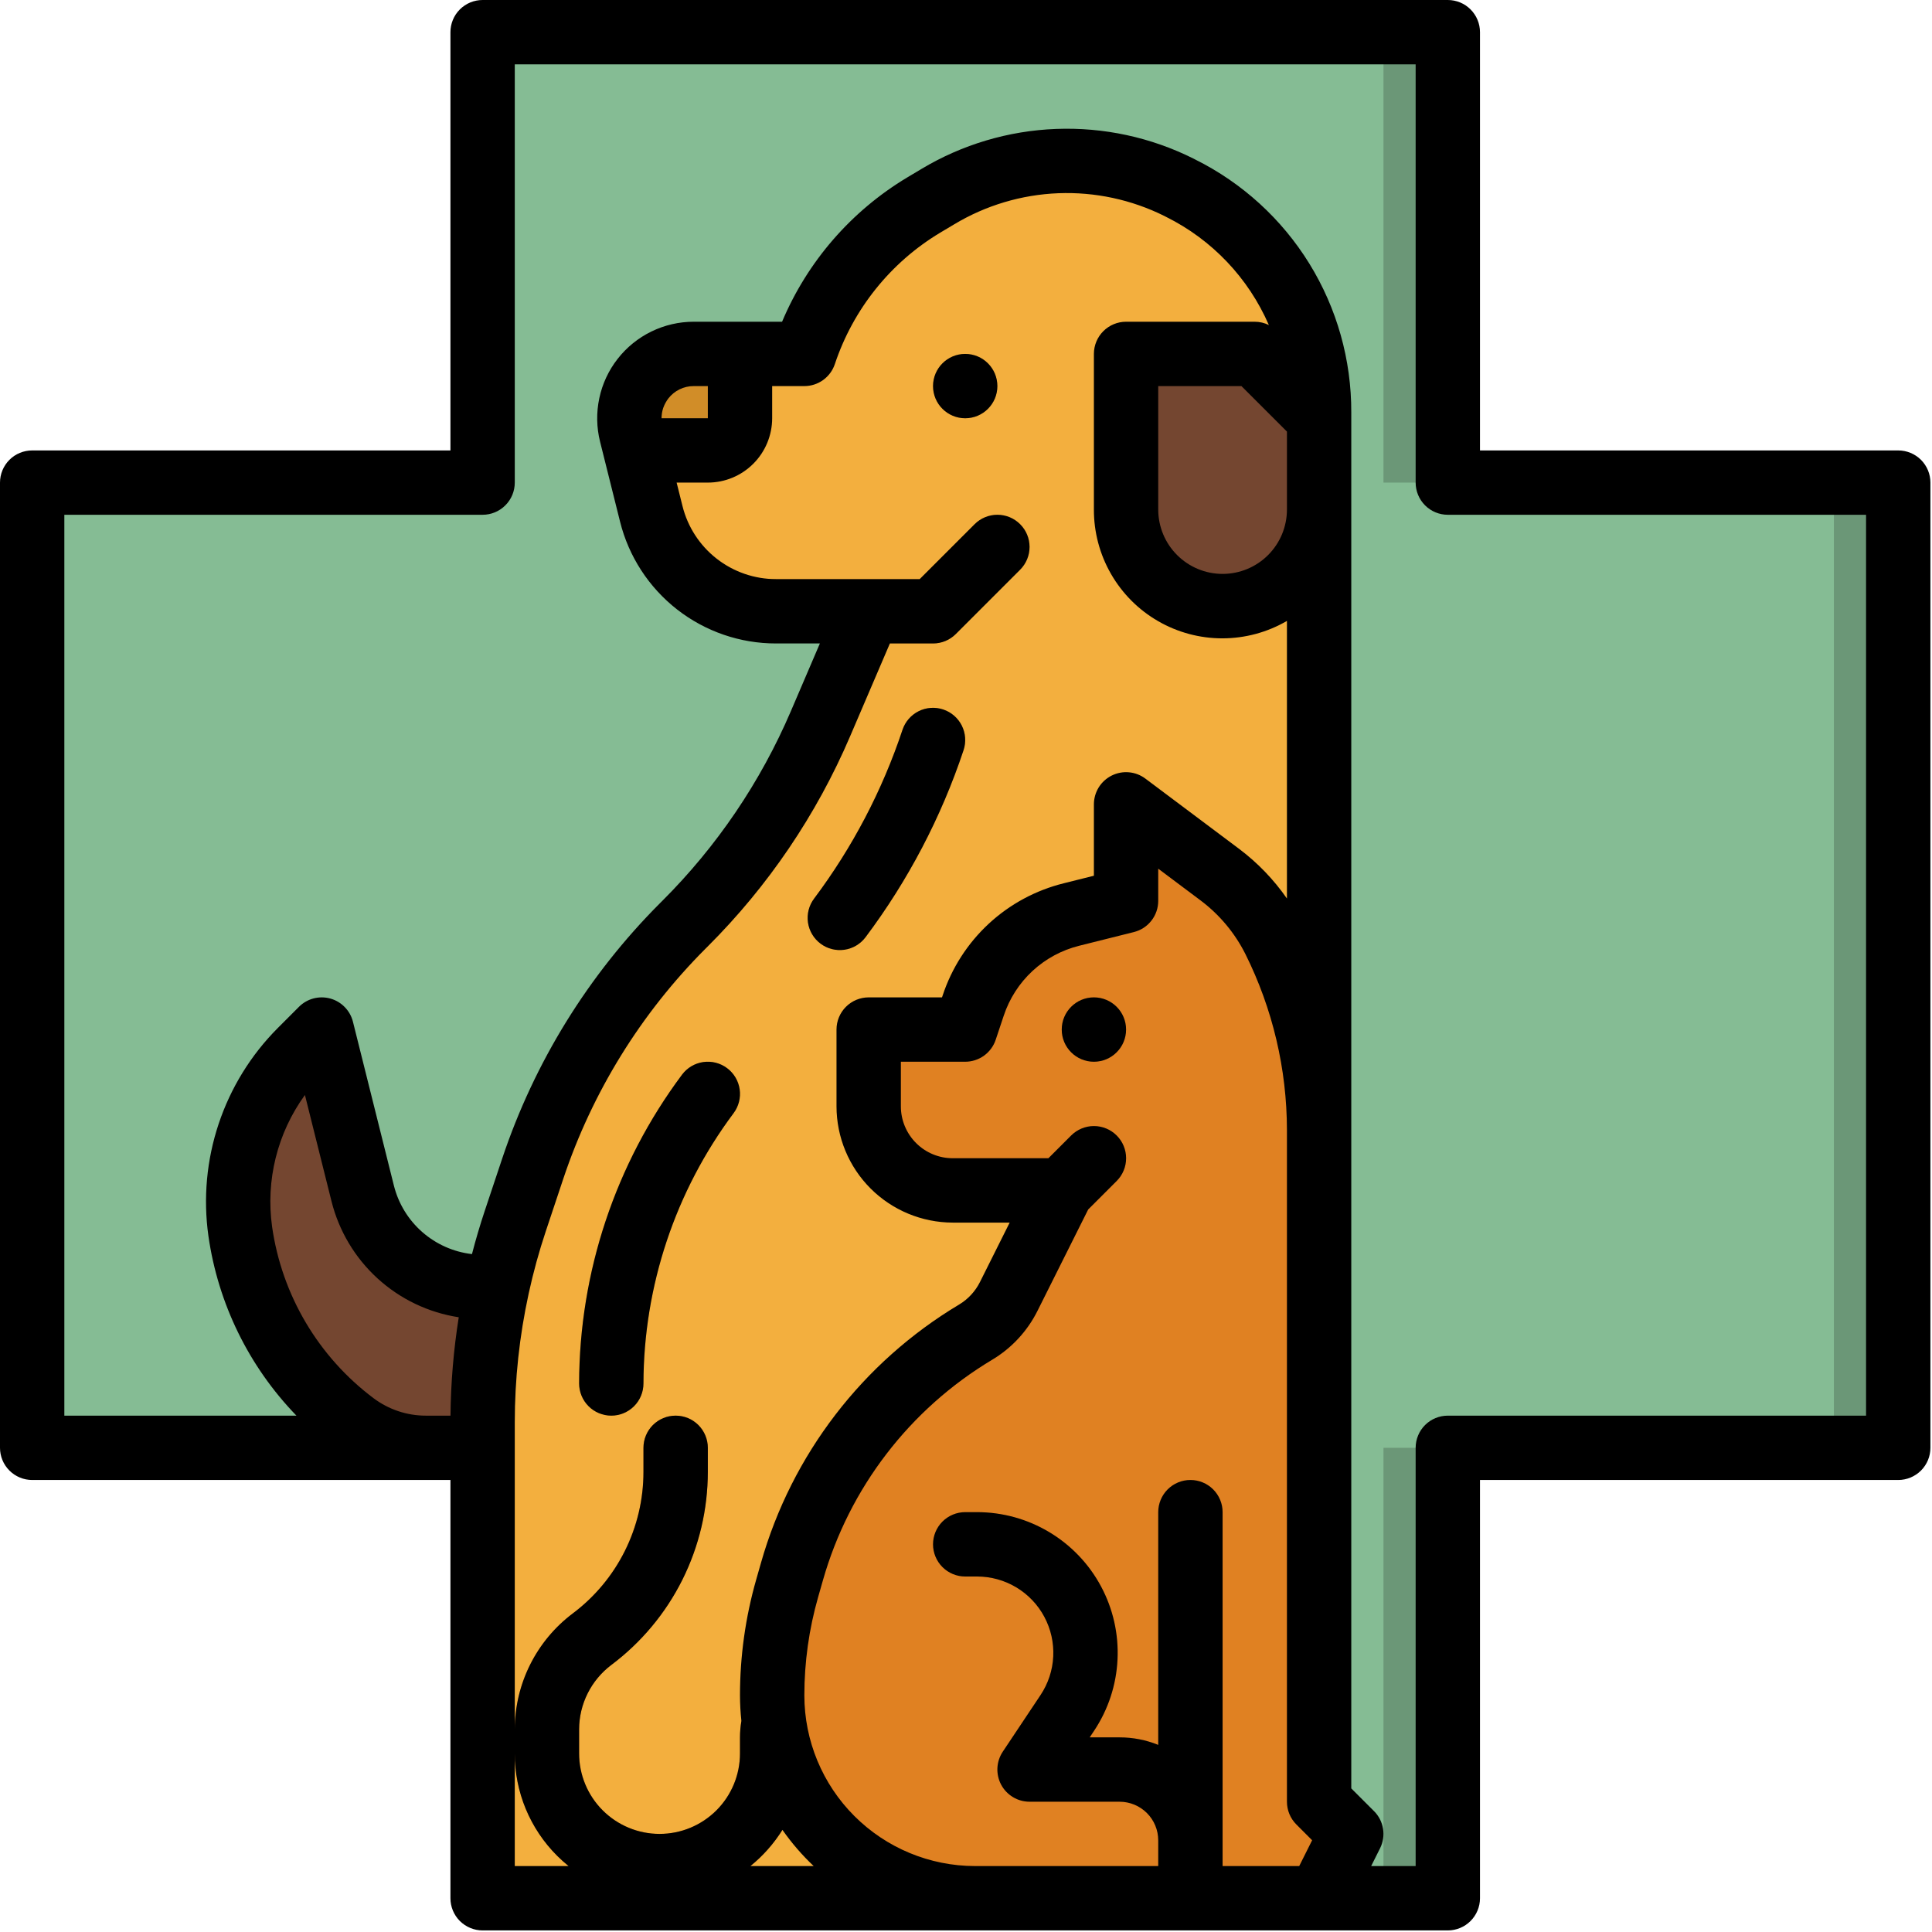
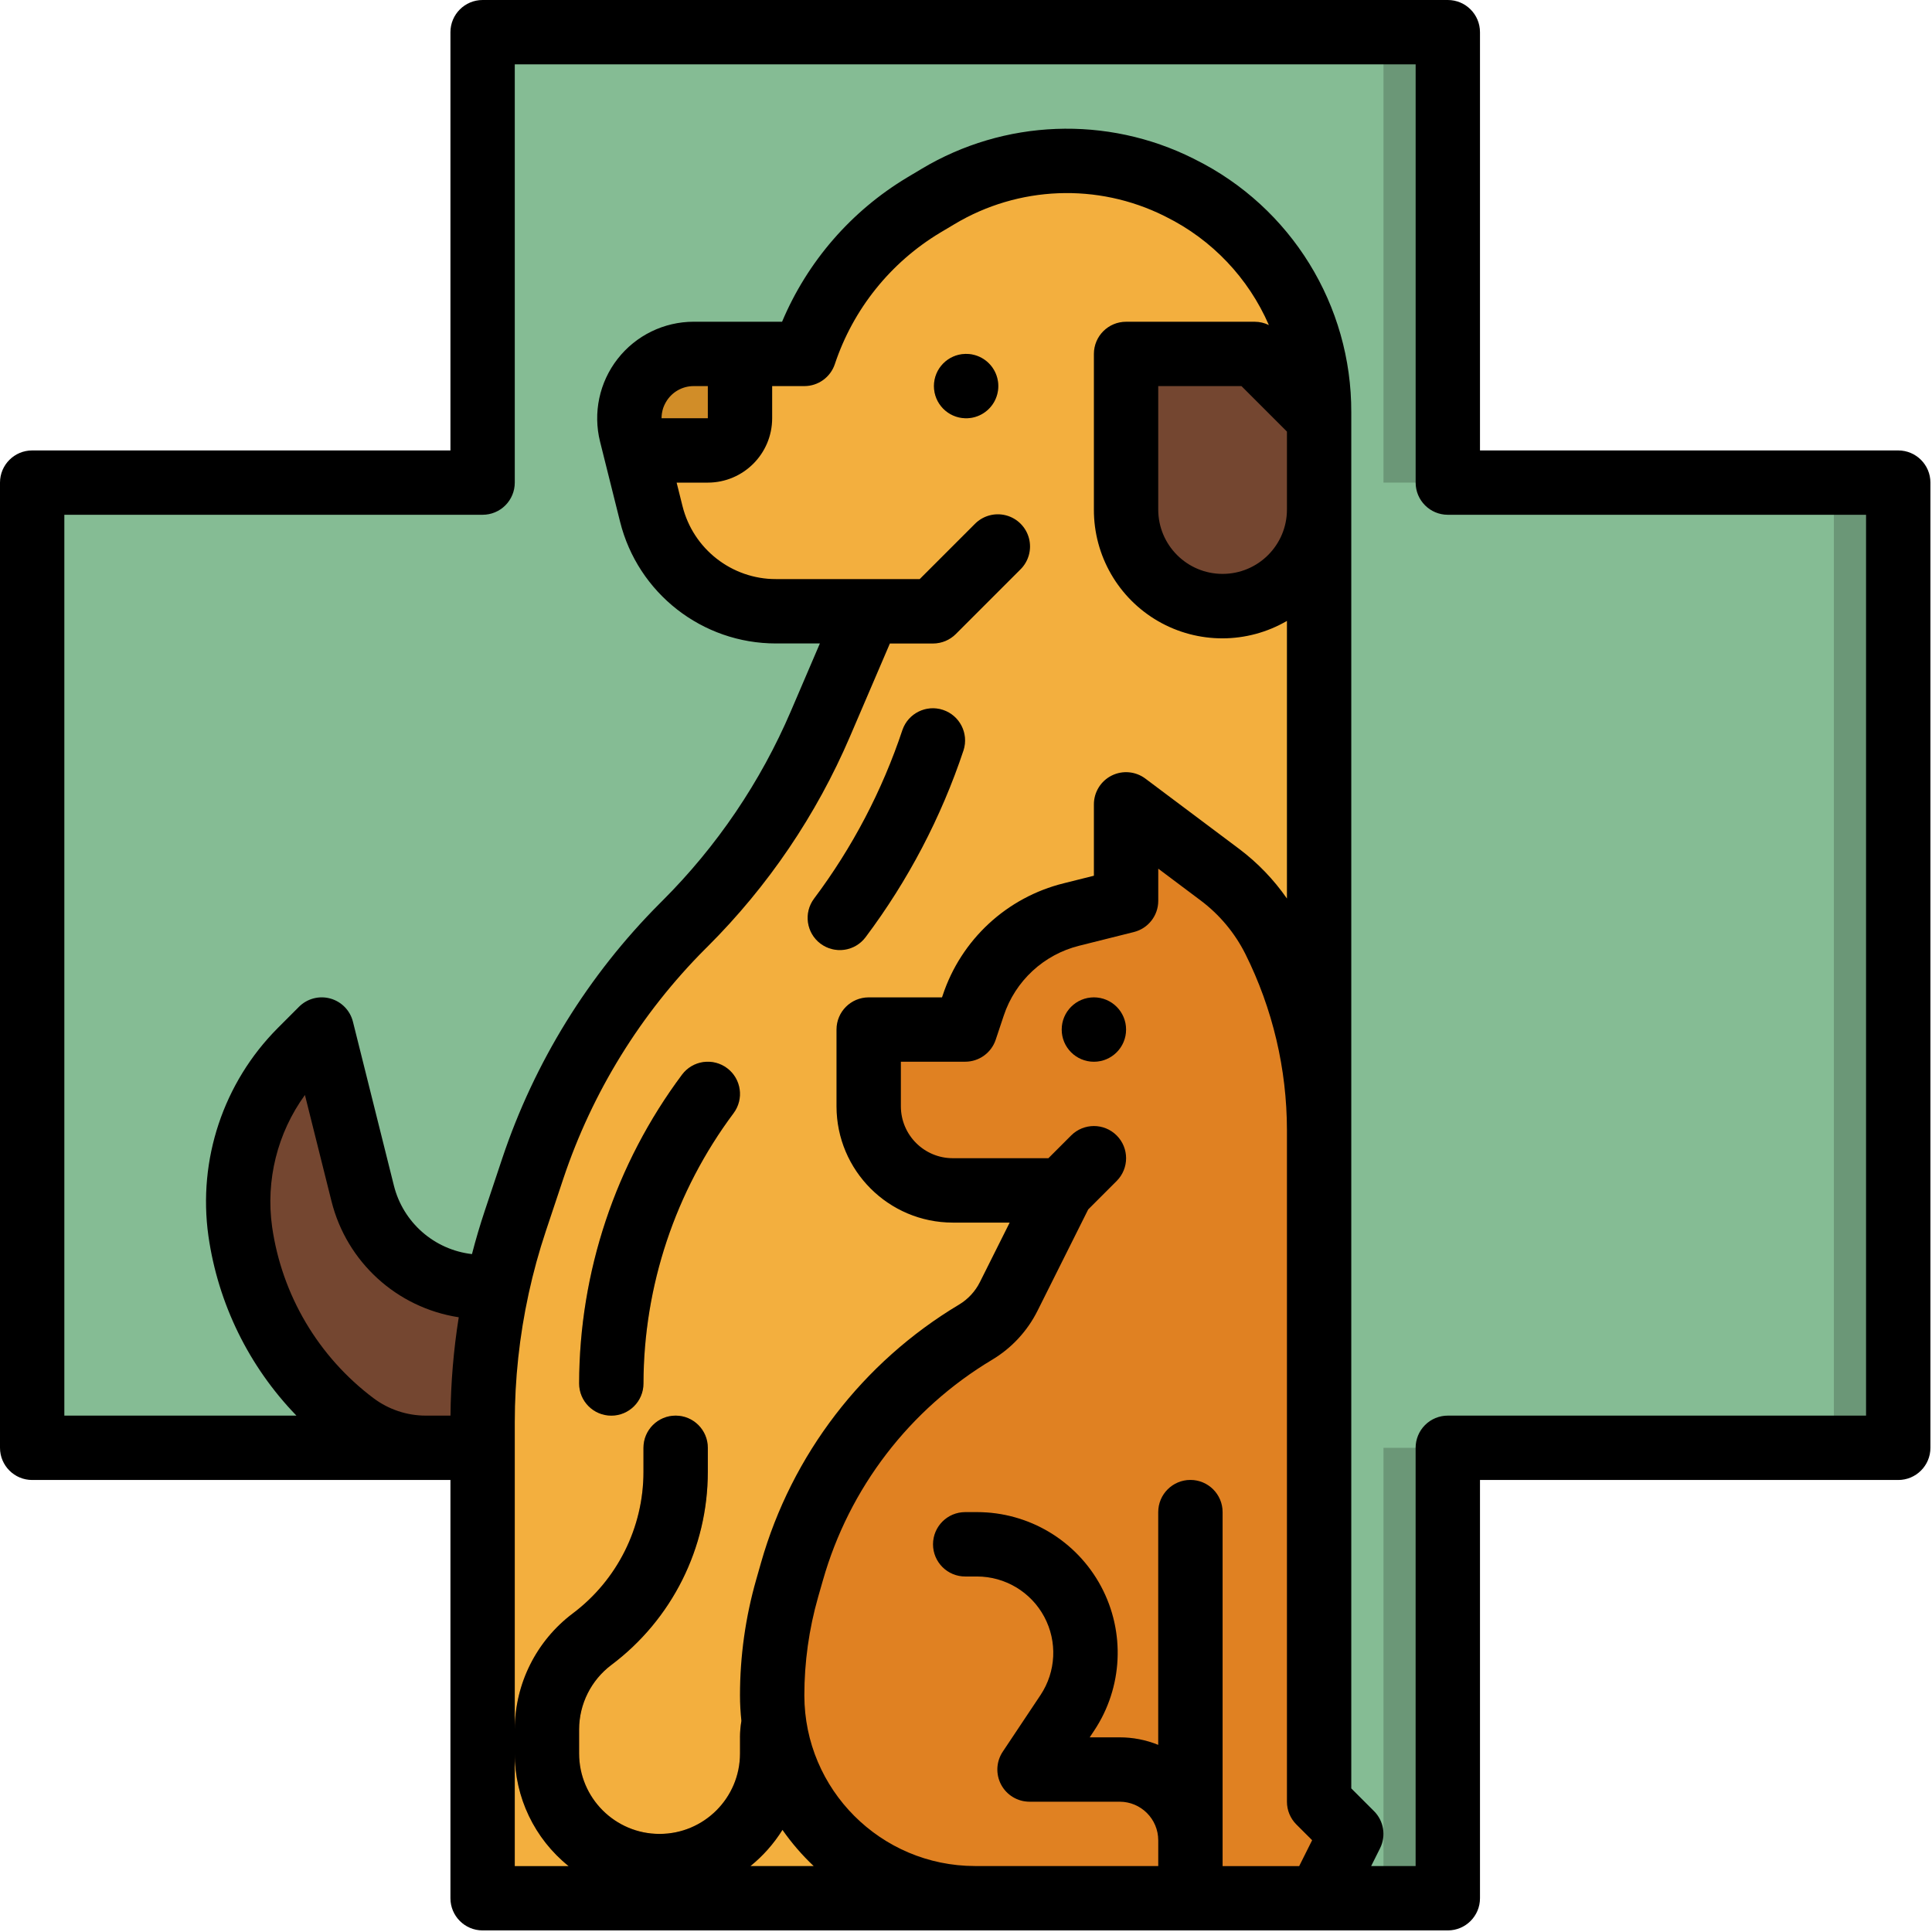
- <svg xmlns="http://www.w3.org/2000/svg" width="76" height="76" viewBox="0 0 76 76" fill="none">
-   <path d="M74.672 18.984V56.953H56.953V74.672H18.984V56.953H1.266V18.984H18.984V1.266H56.953V18.984H74.672Z" fill="#6B9777" />
-   <path d="M72.141 18.984V56.953H54.422V74.672H18.984V56.953H1.266V18.984H18.984V1.266H54.422V18.984H72.141Z" fill="#85BC94" />
-   <path d="M20.25 50.625H18.984C17.9 50.625 16.846 50.263 15.992 49.595C15.137 48.928 14.53 47.994 14.267 46.942L12.656 40.5L11.818 41.339C10.899 42.257 10.207 43.377 9.796 44.61C9.385 45.843 9.267 47.154 9.451 48.44C9.882 51.46 11.495 54.185 13.936 56.016C14.748 56.624 15.736 56.953 16.751 56.953H20.25V50.625Z" fill="#744630" />
-   <path d="M53.156 72.141L51.891 74.672H18.984V55.956C18.984 53.264 19.418 50.589 20.269 48.034L20.959 45.966C22.155 42.373 24.172 39.108 26.85 36.431L26.944 36.338C29.206 34.079 31.017 31.408 32.277 28.469C32.773 27.311 33.269 26.153 33.629 25.312C33.957 24.548 34.172 24.047 34.172 24.047H30.53C29.401 24.046 28.305 23.668 27.416 22.973C26.526 22.279 25.894 21.307 25.619 20.212L24.996 17.719L24.833 17.067C24.74 16.694 24.733 16.304 24.813 15.928C24.892 15.552 25.057 15.199 25.294 14.896C25.53 14.592 25.833 14.347 26.179 14.178C26.524 14.01 26.904 13.922 27.288 13.922H31.641C32.457 11.471 34.123 9.394 36.338 8.065L36.891 7.735C38.315 6.881 39.931 6.4 41.589 6.336C43.248 6.272 44.895 6.627 46.38 7.369L46.436 7.398C48.075 8.217 49.453 9.477 50.417 11.036C51.38 12.595 51.891 14.391 51.891 16.224V70.875L53.156 72.141Z" fill="#F3AF3E" />
-   <path d="M25.945 74.672C24.435 74.67 22.988 74.07 21.92 73.002C20.852 71.934 20.252 70.487 20.25 68.977V68.027C20.252 67.144 20.459 66.272 20.854 65.482C21.249 64.691 21.822 64.003 22.528 63.471C23.391 62.821 24.091 61.98 24.574 61.014C25.057 60.047 25.31 58.983 25.312 57.902V56.953C25.312 56.617 25.446 56.295 25.683 56.058C25.921 55.821 26.242 55.688 26.578 55.688C26.914 55.688 27.236 55.821 27.473 56.058C27.71 56.295 27.844 56.617 27.844 56.953V57.902C27.84 59.375 27.496 60.828 26.837 62.145C26.178 63.462 25.223 64.609 24.047 65.496C23.655 65.792 23.337 66.174 23.117 66.613C22.897 67.052 22.782 67.536 22.781 68.027V68.977C22.781 69.816 23.115 70.621 23.708 71.214C24.301 71.807 25.106 72.141 25.945 72.141C26.785 72.141 27.589 71.807 28.183 71.214C28.776 70.621 29.109 69.816 29.109 68.977V68.344C29.11 67.337 29.511 66.372 30.223 65.66C30.934 64.948 31.9 64.548 32.906 64.547C33.242 64.547 33.564 64.68 33.801 64.918C34.038 65.155 34.172 65.477 34.172 65.812C34.172 66.148 34.038 66.47 33.801 66.707C33.564 66.945 33.242 67.078 32.906 67.078C32.571 67.079 32.249 67.212 32.012 67.449C31.774 67.686 31.641 68.008 31.641 68.344V68.977C31.639 70.487 31.038 71.934 29.971 73.002C28.903 74.07 27.455 74.67 25.945 74.672Z" fill="#CD761F" />
-   <path d="M53.156 72.141L51.891 74.672H38.353C37.306 74.672 36.268 74.466 35.3 74.065C34.332 73.664 33.453 73.076 32.712 72.335C31.971 71.594 31.383 70.715 30.982 69.747C30.581 68.779 30.375 67.741 30.375 66.694C30.375 65.269 30.573 63.852 30.965 62.482L31.153 61.824C32.279 57.881 34.862 54.514 38.379 52.405C38.937 52.069 39.389 51.581 39.681 50.998L41.766 46.828H37.48C37.045 46.828 36.615 46.743 36.214 46.576C35.813 46.41 35.448 46.166 35.141 45.859C34.834 45.552 34.59 45.187 34.424 44.786C34.257 44.385 34.172 43.955 34.172 43.52V40.5H37.969L38.284 39.556C38.575 38.681 39.082 37.895 39.758 37.268C40.434 36.642 41.258 36.197 42.152 35.974L44.297 35.438V31.641L47.994 34.414C48.893 35.086 49.622 35.959 50.122 36.964C51.285 39.289 51.89 41.854 51.891 44.453V70.875L53.156 72.141Z" fill="#E08122" />
-   <path d="M43.927 46.458L42.661 47.724C42.423 47.961 42.101 48.094 41.766 48.094H41.133L41.766 46.828H37.48C36.999 46.829 36.524 46.724 36.088 46.522C35.652 46.32 35.265 46.025 34.955 45.657C35.108 45.594 35.272 45.562 35.438 45.562H41.242L42.136 44.667C42.373 44.43 42.695 44.296 43.031 44.296C43.367 44.296 43.689 44.43 43.927 44.667C44.164 44.904 44.298 45.227 44.298 45.562C44.298 45.898 44.164 46.22 43.927 46.458Z" fill="#CD761F" />
-   <path d="M46.828 58.219C46.492 58.219 46.17 58.352 45.933 58.589C45.696 58.827 45.562 59.149 45.562 59.484V68.64C45.08 68.444 44.564 68.344 44.044 68.344H42.865L43.038 68.084C43.593 67.251 43.912 66.283 43.96 65.283C44.008 64.283 43.784 63.288 43.312 62.405C42.839 61.523 42.136 60.785 41.277 60.27C40.418 59.756 39.435 59.484 38.434 59.484H37.969C37.633 59.484 37.311 59.618 37.074 59.855C36.837 60.092 36.703 60.414 36.703 60.75C36.703 61.086 36.837 61.408 37.074 61.645C37.311 61.882 37.633 62.016 37.969 62.016H38.434C38.977 62.015 39.51 62.163 39.976 62.442C40.443 62.721 40.824 63.121 41.081 63.6C41.337 64.079 41.459 64.618 41.432 65.161C41.406 65.704 41.233 66.229 40.932 66.681L39.446 68.907C39.32 69.098 39.247 69.319 39.236 69.548C39.225 69.777 39.277 70.004 39.385 70.206C39.493 70.408 39.654 70.577 39.85 70.695C40.046 70.812 40.271 70.875 40.5 70.875H44.044C44.446 70.876 44.832 71.036 45.117 71.32C45.402 71.605 45.562 71.991 45.562 72.394V74.672H48.094V59.484C48.094 59.149 47.96 58.827 47.723 58.589C47.486 58.352 47.164 58.219 46.828 58.219Z" fill="#CD761F" />
-   <path d="M51.891 16.453V20.044C51.891 20.841 51.64 21.618 51.174 22.264C50.708 22.911 50.05 23.394 49.294 23.646C48.515 23.906 47.672 23.906 46.893 23.646C46.137 23.394 45.48 22.911 45.014 22.264C44.548 21.618 44.297 20.841 44.297 20.044V13.922H49.359L51.891 16.453Z" fill="#744630" />
-   <path d="M40.13 22.411L37.599 24.942C37.361 25.179 37.039 25.313 36.703 25.312H33.629C33.957 24.548 34.172 24.047 34.172 24.047H30.53C29.358 24.048 28.223 23.641 27.319 22.895C27.483 22.82 27.663 22.781 27.844 22.781H36.179L38.339 20.62C38.456 20.503 38.596 20.409 38.75 20.346C38.903 20.282 39.068 20.249 39.234 20.249C39.401 20.249 39.565 20.282 39.719 20.346C39.873 20.409 40.012 20.503 40.13 20.62C40.247 20.738 40.341 20.877 40.404 21.031C40.468 21.185 40.501 21.349 40.501 21.516C40.501 21.682 40.468 21.847 40.404 22C40.341 22.154 40.247 22.293 40.13 22.411Z" fill="#D18D28" />
-   <path d="M29.109 13.922V16.453C29.109 16.789 28.976 17.111 28.739 17.348C28.501 17.585 28.179 17.719 27.844 17.719H24.996L24.833 17.067C24.74 16.694 24.733 16.304 24.813 15.928C24.892 15.552 25.057 15.199 25.294 14.896C25.53 14.592 25.833 14.347 26.179 14.178C26.524 14.01 26.904 13.922 27.288 13.922H29.109Z" fill="#D18D28" />
-   <path d="M33.035 37.374C32.8 37.373 32.57 37.308 32.37 37.184C32.17 37.06 32.009 36.884 31.904 36.673C31.799 36.463 31.755 36.228 31.776 35.994C31.797 35.76 31.883 35.537 32.024 35.349C33.533 33.337 34.708 31.095 35.502 28.709C35.608 28.391 35.837 28.127 36.137 27.977C36.437 27.827 36.785 27.802 37.103 27.909C37.422 28.015 37.685 28.243 37.835 28.543C37.985 28.844 38.01 29.191 37.904 29.51C37.023 32.154 35.721 34.638 34.049 36.867C33.931 37.025 33.778 37.153 33.602 37.24C33.426 37.328 33.232 37.374 33.035 37.374Z" fill="#D18D28" />
-   <path d="M24.047 55.688C23.711 55.688 23.389 55.554 23.152 55.317C22.915 55.08 22.781 54.758 22.781 54.422C22.79 50.042 24.21 45.781 26.831 42.272C27.033 42.003 27.332 41.826 27.665 41.778C27.997 41.731 28.335 41.817 28.603 42.019C28.872 42.22 29.049 42.52 29.097 42.852C29.144 43.185 29.058 43.522 28.856 43.791C26.563 46.861 25.32 50.589 25.312 54.422C25.312 54.758 25.179 55.08 24.942 55.317C24.704 55.554 24.383 55.688 24.047 55.688Z" fill="#D18D28" />
-   <path d="M37.969 16.453C38.668 16.453 39.234 15.886 39.234 15.188C39.234 14.489 38.668 13.922 37.969 13.922C37.27 13.922 36.703 14.489 36.703 15.188C36.703 15.886 37.27 16.453 37.969 16.453Z" fill="#D18D28" />
-   <path d="M43.031 41.766C43.73 41.766 44.297 41.199 44.297 40.5C44.297 39.801 43.73 39.234 43.031 39.234C42.332 39.234 41.766 39.801 41.766 40.5C41.766 41.199 42.332 41.766 43.031 41.766Z" fill="#CD761F" />
-   <path d="M74.672 17.719H58.219V1.266C58.219 0.93 58.085 0.608 57.848 0.371C57.611 0.133 57.289 0 56.953 0H18.984C18.649 0 18.327 0.133 18.089 0.371C17.852 0.608 17.719 0.93 17.719 1.266V17.719H1.266C0.93 17.719 0.608 17.852 0.371 18.089C0.133 18.327 0 18.649 0 18.984V56.953C0 57.289 0.133 57.611 0.371 57.848C0.608 58.085 0.93 58.219 1.266 58.219H17.719V74.672C17.719 75.007 17.852 75.329 18.089 75.567C18.327 75.804 18.649 75.938 18.984 75.938H56.953C57.289 75.938 57.611 75.804 57.848 75.567C58.085 75.329 58.219 75.007 58.219 74.672V58.219H74.672C75.007 58.219 75.329 58.085 75.567 57.848C75.804 57.611 75.938 57.289 75.938 56.953V18.984C75.938 18.649 75.804 18.327 75.567 18.089C75.329 17.852 75.007 17.719 74.672 17.719ZM17.721 55.688H16.75C16.01 55.688 15.289 55.447 14.696 55.003C12.524 53.373 11.089 50.948 10.704 48.26C10.447 46.429 10.91 44.571 11.995 43.074L13.039 47.249C13.331 48.419 13.961 49.477 14.852 50.29C15.743 51.103 16.854 51.635 18.046 51.818C17.843 53.098 17.734 54.391 17.721 55.688ZM20.25 73.406V68.977C20.248 69.725 20.395 70.466 20.681 71.158C20.968 71.849 21.388 72.477 21.919 73.005C22.061 73.146 22.21 73.28 22.366 73.406H20.25ZM29.109 68.344V68.977C29.109 69.816 28.776 70.621 28.183 71.214C27.589 71.807 26.785 72.141 25.945 72.141C25.106 72.141 24.301 71.807 23.708 71.214C23.115 70.621 22.781 69.816 22.781 68.977V68.027C22.782 67.536 22.897 67.052 23.117 66.613C23.337 66.174 23.655 65.792 24.047 65.496C25.226 64.612 26.183 63.466 26.842 62.148C27.501 60.829 27.844 59.376 27.844 57.902V56.953C27.844 56.617 27.71 56.295 27.473 56.058C27.236 55.821 26.914 55.688 26.578 55.688C26.242 55.688 25.921 55.821 25.683 56.058C25.446 56.295 25.312 56.617 25.312 56.953V57.902C25.313 58.983 25.061 60.049 24.578 61.016C24.095 61.982 23.393 62.823 22.528 63.471C21.822 64.003 21.25 64.691 20.854 65.482C20.459 66.272 20.252 67.144 20.25 68.027V55.956C20.25 54.254 20.433 52.557 20.795 50.894C20.797 50.886 20.799 50.878 20.8 50.87C20.98 50.047 21.203 49.233 21.47 48.434L22.16 46.365C23.298 42.961 25.21 39.867 27.745 37.326L27.839 37.232C30.217 34.86 32.118 32.055 33.44 28.967L35.006 25.312H36.703C36.869 25.312 37.034 25.28 37.188 25.216C37.341 25.153 37.481 25.059 37.598 24.942L40.129 22.411C40.367 22.173 40.5 21.851 40.5 21.516C40.5 21.18 40.367 20.858 40.129 20.621C39.892 20.383 39.57 20.25 39.234 20.25C38.899 20.25 38.577 20.383 38.339 20.621L36.179 22.781H30.53C29.683 22.782 28.86 22.499 28.193 21.978C27.525 21.457 27.051 20.727 26.847 19.905L26.617 18.984H27.844C28.515 18.984 29.158 18.717 29.633 18.242C30.107 17.768 30.374 17.124 30.375 16.453V15.188H31.641C31.906 15.188 32.165 15.104 32.381 14.949C32.596 14.793 32.757 14.574 32.841 14.322C33.562 12.159 35.032 10.325 36.986 9.152L37.543 8.82C38.782 8.077 40.187 7.658 41.63 7.601C43.074 7.545 44.508 7.852 45.801 8.495L45.869 8.53C47.677 9.428 49.11 10.935 49.914 12.787C49.742 12.701 49.552 12.657 49.359 12.656H44.297C43.961 12.656 43.639 12.79 43.402 13.027C43.165 13.264 43.031 13.586 43.031 13.922V20.044C43.029 20.934 43.261 21.808 43.705 22.579C44.149 23.351 44.788 23.991 45.559 24.435C46.329 24.88 47.204 25.113 48.093 25.111C48.983 25.109 49.856 24.873 50.625 24.425V35.346C50.108 34.602 49.477 33.945 48.754 33.4L45.056 30.628C44.868 30.487 44.645 30.401 44.41 30.38C44.176 30.359 43.941 30.404 43.731 30.509C43.521 30.614 43.344 30.775 43.22 30.975C43.097 31.175 43.031 31.406 43.031 31.641V34.449L41.845 34.746C40.743 35.019 39.728 35.566 38.895 36.337C38.063 37.108 37.439 38.078 37.083 39.155L37.056 39.234H34.172C33.836 39.234 33.514 39.368 33.277 39.605C33.04 39.842 32.906 40.164 32.906 40.5V43.522C32.908 44.734 33.39 45.896 34.247 46.753C35.105 47.61 36.267 48.092 37.479 48.094H39.718L38.549 50.432C38.365 50.8 38.08 51.108 37.727 51.319C33.932 53.589 31.145 57.221 29.936 61.475L29.748 62.134C29.324 63.617 29.109 65.152 29.109 66.694C29.11 67.029 29.128 67.365 29.165 67.698C29.128 67.911 29.11 68.127 29.109 68.344ZM26.024 16.453C26.024 16.446 26.024 16.439 26.024 16.431C26.025 16.378 26.03 16.325 26.037 16.272C26.04 16.256 26.042 16.24 26.044 16.226C26.055 16.165 26.07 16.106 26.089 16.047C26.092 16.041 26.095 16.035 26.097 16.029C26.116 15.976 26.138 15.925 26.164 15.876C26.172 15.861 26.18 15.846 26.188 15.832C26.218 15.777 26.253 15.724 26.291 15.674C26.409 15.522 26.561 15.399 26.733 15.315C26.906 15.231 27.096 15.187 27.288 15.188H27.844V16.453L26.024 16.453ZM50.625 16.977V20.044C50.625 20.716 50.358 21.36 49.884 21.834C49.409 22.309 48.765 22.576 48.094 22.576C47.422 22.576 46.779 22.309 46.304 21.834C45.829 21.36 45.562 20.716 45.562 20.044V15.188H48.835L50.625 16.977ZM29.52 73.406C30.015 73.005 30.441 72.524 30.779 71.983C31.14 72.498 31.551 72.975 32.008 73.406H29.52ZM51.108 73.406H48.094V59.484C48.094 59.149 47.96 58.827 47.723 58.589C47.486 58.352 47.164 58.219 46.828 58.219C46.492 58.219 46.17 58.352 45.933 58.589C45.696 58.827 45.562 59.149 45.562 59.484V68.64C45.08 68.444 44.564 68.344 44.044 68.344H42.865L43.038 68.085C43.593 67.252 43.912 66.284 43.96 65.283C44.009 64.283 43.785 63.289 43.312 62.406C42.84 61.523 42.136 60.785 41.277 60.271C40.418 59.756 39.436 59.484 38.434 59.484H37.969C37.633 59.484 37.311 59.618 37.074 59.855C36.837 60.092 36.703 60.414 36.703 60.75C36.703 61.086 36.837 61.408 37.074 61.645C37.311 61.882 37.633 62.016 37.969 62.016H38.434C38.978 62.016 39.511 62.163 39.977 62.442C40.443 62.721 40.824 63.121 41.08 63.6C41.337 64.079 41.458 64.619 41.432 65.161C41.406 65.704 41.233 66.229 40.931 66.681L39.447 68.907C39.32 69.098 39.247 69.319 39.236 69.548C39.225 69.777 39.276 70.004 39.384 70.207C39.492 70.409 39.653 70.577 39.85 70.695C40.046 70.813 40.271 70.875 40.5 70.875H44.044C44.446 70.876 44.832 71.036 45.117 71.32C45.402 71.605 45.562 71.991 45.562 72.394V73.406H38.353C36.573 73.404 34.867 72.696 33.609 71.438C32.35 70.18 31.643 68.474 31.641 66.694C31.641 65.387 31.823 64.087 32.182 62.83L32.37 62.171C33.404 58.535 35.786 55.43 39.03 53.489C39.796 53.031 40.415 52.363 40.813 51.564L42.807 47.577L43.927 46.457C44.165 46.219 44.298 45.898 44.298 45.562C44.298 45.226 44.165 44.904 43.927 44.667C43.69 44.43 43.368 44.296 43.032 44.296C42.697 44.296 42.375 44.43 42.137 44.667L41.242 45.562H37.479C36.938 45.562 36.419 45.347 36.036 44.964C35.654 44.582 35.438 44.063 35.438 43.522V41.766H37.969C38.234 41.766 38.493 41.682 38.709 41.527C38.924 41.371 39.086 41.152 39.169 40.9L39.484 39.956C39.707 39.283 40.096 38.677 40.616 38.195C41.137 37.714 41.77 37.372 42.459 37.202L44.604 36.665C44.878 36.597 45.121 36.439 45.294 36.216C45.468 35.994 45.562 35.72 45.562 35.438V34.172L47.235 35.426C47.975 35.983 48.576 36.703 48.991 37.53C50.063 39.681 50.622 42.051 50.625 44.454V70.875C50.625 71.041 50.658 71.206 50.721 71.359C50.785 71.513 50.878 71.652 50.996 71.77L51.616 72.391L51.108 73.406ZM73.406 55.688H56.953C56.617 55.688 56.295 55.821 56.058 56.058C55.821 56.295 55.688 56.617 55.688 56.953V73.406H53.938L54.288 72.707C54.407 72.469 54.448 72.2 54.405 71.938C54.363 71.676 54.239 71.433 54.051 71.246L53.156 70.351V16.224C53.163 14.157 52.592 12.13 51.507 10.371C50.421 8.612 48.865 7.193 47.014 6.273L46.945 6.237C45.271 5.401 43.412 5 41.541 5.072C39.67 5.143 37.848 5.686 36.242 6.649L35.687 6.981C33.485 8.302 31.761 10.29 30.765 12.656H27.288C26.712 12.656 26.142 12.788 25.624 13.041C25.105 13.294 24.651 13.662 24.296 14.117C23.941 14.571 23.694 15.101 23.575 15.665C23.455 16.23 23.465 16.814 23.605 17.374L24.391 20.519C24.732 21.889 25.522 23.105 26.634 23.974C27.747 24.843 29.118 25.314 30.53 25.312H32.252L31.113 27.97C29.918 30.762 28.199 33.298 26.049 35.442L25.955 35.536C23.142 38.355 21.021 41.789 19.758 45.566L19.068 47.634C18.881 48.196 18.714 48.762 18.566 49.333C17.84 49.249 17.158 48.946 16.609 48.464C16.06 47.982 15.671 47.344 15.494 46.635L13.884 40.193C13.83 39.976 13.719 39.777 13.562 39.617C13.406 39.456 13.21 39.34 12.994 39.28C12.778 39.221 12.55 39.219 12.334 39.276C12.117 39.333 11.92 39.447 11.761 39.605L10.923 40.444C9.868 41.503 9.074 42.792 8.601 44.21C8.128 45.628 7.99 47.137 8.198 48.617C8.578 51.28 9.79 53.755 11.661 55.688H2.531V20.25H18.984C19.32 20.25 19.642 20.117 19.879 19.879C20.117 19.642 20.25 19.32 20.25 18.984V2.531H55.688V18.984C55.688 19.32 55.821 19.642 56.058 19.879C56.295 20.117 56.617 20.25 56.953 20.25H73.406V55.688Z" fill="black" />
-   <path d="M32.277 37.12C32.41 37.22 32.561 37.293 32.722 37.334C32.883 37.375 33.051 37.384 33.215 37.361C33.38 37.337 33.538 37.282 33.681 37.197C33.824 37.112 33.949 37 34.049 36.867C35.721 34.638 37.023 32.154 37.904 29.51C38.01 29.191 37.985 28.844 37.835 28.543C37.685 28.243 37.422 28.015 37.103 27.909C36.785 27.802 36.437 27.827 36.137 27.977C35.837 28.127 35.608 28.391 35.502 28.709C34.708 31.095 33.533 33.337 32.024 35.349C31.822 35.617 31.736 35.955 31.783 36.287C31.831 36.619 32.008 36.919 32.277 37.12Z" fill="black" />
-   <path d="M28.603 42.019C28.335 41.817 27.997 41.731 27.665 41.778C27.332 41.826 27.033 42.003 26.831 42.272C24.21 45.781 22.79 50.042 22.781 54.422C22.781 54.758 22.915 55.08 23.152 55.317C23.389 55.554 23.711 55.688 24.047 55.688C24.383 55.688 24.704 55.554 24.942 55.317C25.179 55.08 25.312 54.758 25.312 54.422C25.32 50.589 26.563 46.861 28.856 43.791C29.058 43.522 29.144 43.185 29.097 42.852C29.049 42.52 28.872 42.22 28.603 42.019Z" fill="black" />
-   <path d="M37.969 16.453C38.668 16.453 39.234 15.886 39.234 15.188C39.234 14.489 38.668 13.922 37.969 13.922C37.27 13.922 36.703 14.489 36.703 15.188C36.703 15.886 37.27 16.453 37.969 16.453Z" fill="black" />
-   <path d="M43.031 41.766C43.73 41.766 44.297 41.199 44.297 40.5C44.297 39.801 43.73 39.234 43.031 39.234C42.332 39.234 41.766 39.801 41.766 40.5C41.766 41.199 42.332 41.766 43.031 41.766Z" fill="black" />
+ <svg xmlns="http://www.w3.org/2000/svg" width="76" height="76" fill="none">
+   <path d="M74.672 18.984v37.97H56.953v17.718H18.984V56.953H1.266V18.984h17.718V1.266h37.97v17.718h17.718Z" fill="#6B9777" />
+   <path d="M72.14 18.984v37.97H54.423v17.718H18.984V56.953H1.266V18.984h17.718V1.266h35.438v17.718H72.14Z" fill="#85BC94" />
+   <path d="M20.25 50.625h-1.266a4.863 4.863 0 0 1-4.717-3.683l-1.61-6.442-.84.839a8.37 8.37 0 0 0-2.366 7.101 11.504 11.504 0 0 0 4.485 7.576 4.69 4.69 0 0 0 2.815.937h3.499v-6.328Z" fill="#744630" />
+   <path d="m53.156 72.14-1.265 2.532H18.984V55.957c0-2.693.434-5.368 1.285-7.923l.69-2.068a24.37 24.37 0 0 1 5.891-9.535l.094-.093a25.086 25.086 0 0 0 5.333-7.87l1.352-3.155.543-1.266H30.53a5.069 5.069 0 0 1-4.91-3.835l-.624-2.493-.163-.652a2.534 2.534 0 0 1 2.456-3.145h4.352a10.814 10.814 0 0 1 4.697-5.857l.553-.33a9.872 9.872 0 0 1 9.49-.366l.055.029a9.868 9.868 0 0 1 5.455 8.826v54.651l1.265 1.266Z" fill="#F3AF3E" />
+   <path d="M25.945 74.672a5.702 5.702 0 0 1-5.695-5.695v-.95a5.722 5.722 0 0 1 2.278-4.556 6.993 6.993 0 0 0 2.785-5.569v-.949a1.265 1.265 0 1 1 2.53 0v.95a9.54 9.54 0 0 1-3.796 7.593 3.18 3.18 0 0 0-1.266 2.531v.95a3.164 3.164 0 0 0 6.328 0v-.633a3.801 3.801 0 0 1 3.797-3.797 1.266 1.266 0 1 1 0 2.531 1.268 1.268 0 0 0-1.265 1.266v.633a5.701 5.701 0 0 1-5.696 5.695Z" fill="#CD761F" />
+   <path d="m53.156 72.14-1.265 2.532H38.353a7.98 7.98 0 0 1-7.978-7.978c0-1.425.198-2.842.59-4.212l.188-.658a16.154 16.154 0 0 1 7.226-9.42 3.433 3.433 0 0 0 1.302-1.406l2.085-4.17H37.48a3.308 3.308 0 0 1-3.308-3.308V40.5h3.797l.315-.944a5.475 5.475 0 0 1 3.868-3.582l2.145-.536V31.64l3.697 2.773a7.173 7.173 0 0 1 2.128 2.55 16.748 16.748 0 0 1 1.769 7.49v26.421l1.265 1.266Z" fill="#E08122" />
+   <path d="m43.927 46.458-1.266 1.266c-.238.237-.56.37-.895.37h-.633l.633-1.266H37.48a3.298 3.298 0 0 1-2.525-1.17c.153-.064.317-.096.483-.096h5.804l.894-.895a1.267 1.267 0 0 1 1.79 1.79ZM46.828 58.219a1.266 1.266 0 0 0-1.266 1.265v9.156a4.026 4.026 0 0 0-1.518-.296h-1.179l.173-.26a5.532 5.532 0 0 0-4.604-8.6h-.465a1.266 1.266 0 1 0 0 2.532h.465a3 3 0 0 1 2.498 4.665l-1.486 2.226a1.266 1.266 0 0 0 1.054 1.968h3.544a1.521 1.521 0 0 1 1.519 1.519v2.278h2.53V59.484a1.266 1.266 0 0 0-1.265-1.265Z" fill="#CD761F" />
+   <path d="M51.89 16.453v3.591a3.797 3.797 0 1 1-7.593 0v-6.122h5.062l2.532 2.531Z" fill="#744630" />
+   <path d="m40.13 22.411-2.531 2.531c-.238.237-.56.37-.896.37H33.63l.543-1.265H30.53a5.04 5.04 0 0 1-3.212-1.152c.165-.075.345-.114.526-.114h8.335l2.16-2.16a1.265 1.265 0 1 1 1.79 1.79ZM29.11 13.922v2.531a1.266 1.266 0 0 1-1.266 1.266h-2.848l-.163-.652a2.532 2.532 0 0 1 2.456-3.145h1.82ZM33.035 37.374a1.266 1.266 0 0 1-1.011-2.025 23.351 23.351 0 0 0 3.478-6.64 1.266 1.266 0 0 1 2.402.8 25.884 25.884 0 0 1-3.855 7.358 1.264 1.264 0 0 1-1.014.507ZM24.047 55.688a1.266 1.266 0 0 1-1.266-1.266c.01-4.38 1.43-8.64 4.05-12.15a1.265 1.265 0 1 1 2.025 1.519 17.83 17.83 0 0 0-3.544 10.63 1.265 1.265 0 0 1-1.265 1.267ZM37.969 16.453a1.266 1.266 0 1 0 0-2.531 1.266 1.266 0 0 0 0 2.531Z" fill="#D18D28" />
+   <path d="M43.031 41.766a1.266 1.266 0 1 0 0-2.532 1.266 1.266 0 0 0 0 2.532Z" fill="#CD761F" />
+   <path d="M74.672 17.719H58.219V1.266A1.266 1.266 0 0 0 56.953 0H18.984a1.266 1.266 0 0 0-1.265 1.266v16.453H1.266A1.266 1.266 0 0 0 0 18.984v37.97a1.266 1.266 0 0 0 1.266 1.265h16.453v16.453a1.266 1.266 0 0 0 1.265 1.266h37.97a1.266 1.266 0 0 0 1.265-1.266V58.219h16.453a1.266 1.266 0 0 0 1.266-1.266V18.984a1.266 1.266 0 0 0-1.266-1.265Zm-56.95 37.968h-.972c-.74 0-1.461-.24-2.054-.684a10.247 10.247 0 0 1-3.992-6.743 7.145 7.145 0 0 1 1.291-5.186l1.044 4.175a6.118 6.118 0 0 0 5.007 4.569 26.315 26.315 0 0 0-.325 3.87Zm2.528 17.72v-4.43a5.664 5.664 0 0 0 2.116 4.43H20.25Zm8.86-5.063v.633a3.164 3.164 0 0 1-6.329 0v-.95a3.182 3.182 0 0 1 1.266-2.53 9.491 9.491 0 0 0 3.797-7.595v-.949a1.266 1.266 0 0 0-2.532 0v.95a6.958 6.958 0 0 1-2.784 5.568 5.724 5.724 0 0 0-2.278 4.556v-12.07c0-1.703.183-3.4.545-5.063l.005-.024c.18-.823.403-1.637.67-2.436l.69-2.069a23.217 23.217 0 0 1 5.585-9.04l.094-.093a26.286 26.286 0 0 0 5.6-8.265l1.567-3.654h1.697a1.266 1.266 0 0 0 .895-.371l2.531-2.531a1.266 1.266 0 1 0-1.79-1.79l-2.16 2.16H30.53a3.79 3.79 0 0 1-3.683-2.876l-.23-.92h1.227a2.534 2.534 0 0 0 2.531-2.532v-1.265h1.266a1.265 1.265 0 0 0 1.2-.866 9.55 9.55 0 0 1 4.145-5.17l.557-.332a8.608 8.608 0 0 1 8.258-.325l.068.035a8.567 8.567 0 0 1 4.045 4.257 1.266 1.266 0 0 0-.555-.13h-5.062a1.266 1.266 0 0 0-1.266 1.265v6.122a5.052 5.052 0 0 0 7.594 4.381v10.921a8.525 8.525 0 0 0-1.871-1.946l-3.698-2.772a1.266 1.266 0 0 0-2.025 1.013v2.808l-1.186.297a6.71 6.71 0 0 0-4.762 4.41l-.027.078h-2.884a1.266 1.266 0 0 0-1.266 1.266v3.022a4.578 4.578 0 0 0 4.573 4.572h2.239l-1.17 2.338a2.157 2.157 0 0 1-.82.887 17.37 17.37 0 0 0-7.792 10.156l-.188.66a16.594 16.594 0 0 0-.639 4.559c0 .335.02.67.056 1.004-.037.213-.055.43-.056.646Zm-3.086-51.89v-.023c.001-.053.006-.106.013-.159l.008-.046c.01-.06.025-.12.044-.178l.008-.02c.019-.052.041-.103.067-.152l.024-.044a1.257 1.257 0 0 1 1.1-.644h.556v1.265h-1.82Zm24.601.523v3.067a2.531 2.531 0 1 1-5.063 0v-4.857h3.273l1.79 1.79ZM29.52 73.407a5.743 5.743 0 0 0 1.26-1.424c.36.515.771.992 1.228 1.423H29.52Zm21.588 0h-3.014V59.483a1.266 1.266 0 0 0-2.532 0v9.156a4.026 4.026 0 0 0-1.518-.296h-1.179l.173-.26a5.532 5.532 0 0 0-4.603-8.6h-.466a1.266 1.266 0 1 0 0 2.532h.465a3.002 3.002 0 0 1 2.497 4.665l-1.484 2.226a1.265 1.265 0 0 0 1.053 1.968h3.544a1.52 1.52 0 0 1 1.519 1.519v1.012h-7.21a6.72 6.72 0 0 1-6.712-6.712c0-1.307.182-2.608.54-3.864l.189-.659a14.848 14.848 0 0 1 6.66-8.682 4.684 4.684 0 0 0 1.783-1.925l1.994-3.987 1.12-1.12a1.265 1.265 0 1 0-1.79-1.79l-.895.895h-3.763a2.044 2.044 0 0 1-2.041-2.04v-1.756h2.53a1.266 1.266 0 0 0 1.201-.866l.315-.944a4.194 4.194 0 0 1 2.975-2.754l2.145-.537a1.266 1.266 0 0 0 .959-1.227v-1.266l1.672 1.254a5.992 5.992 0 0 1 1.756 2.104 15.557 15.557 0 0 1 1.634 6.924v26.421a1.265 1.265 0 0 0 .37.895l.621.62-.508 1.016Zm22.298-17.72H56.953a1.265 1.265 0 0 0-1.266 1.266v16.453h-1.749l.35-.7a1.265 1.265 0 0 0-.237-1.46l-.895-.895V16.224a11.069 11.069 0 0 0-6.142-9.951l-.069-.036a11.134 11.134 0 0 0-10.703.412l-.555.332a12.08 12.08 0 0 0-4.922 5.675h-3.477a3.798 3.798 0 0 0-3.683 4.718l.786 3.145a6.318 6.318 0 0 0 6.139 4.793h1.722l-1.139 2.658a23.754 23.754 0 0 1-5.064 7.472l-.094.094a25.766 25.766 0 0 0-6.197 10.03l-.69 2.068a25.861 25.861 0 0 0-.502 1.699 3.589 3.589 0 0 1-3.072-2.698l-1.61-6.442a1.265 1.265 0 0 0-2.123-.588l-.838.839a9.682 9.682 0 0 0-2.725 8.173 12.75 12.75 0 0 0 3.463 7.07h-9.13V20.25h16.453a1.265 1.265 0 0 0 1.266-1.266V2.531h35.438v16.453a1.265 1.265 0 0 0 1.265 1.266h16.453v35.438Z" fill="#000" />
+   <path d="M32.277 37.12a1.264 1.264 0 0 0 1.772-.253 25.881 25.881 0 0 0 3.855-7.357 1.266 1.266 0 0 0-2.402-.8 23.355 23.355 0 0 1-3.478 6.639 1.266 1.266 0 0 0 .253 1.772ZM28.603 42.019a1.265 1.265 0 0 0-1.772.253 20.377 20.377 0 0 0-4.05 12.15 1.266 1.266 0 0 0 2.532 0 17.83 17.83 0 0 1 3.543-10.631 1.266 1.266 0 0 0-.253-1.772ZM37.969 16.453a1.266 1.266 0 1 0 0-2.531 1.266 1.266 0 0 0 0 2.531ZM43.031 41.766a1.266 1.266 0 1 0 0-2.532 1.266 1.266 0 0 0 0 2.532Z" fill="#000" />
</svg>
